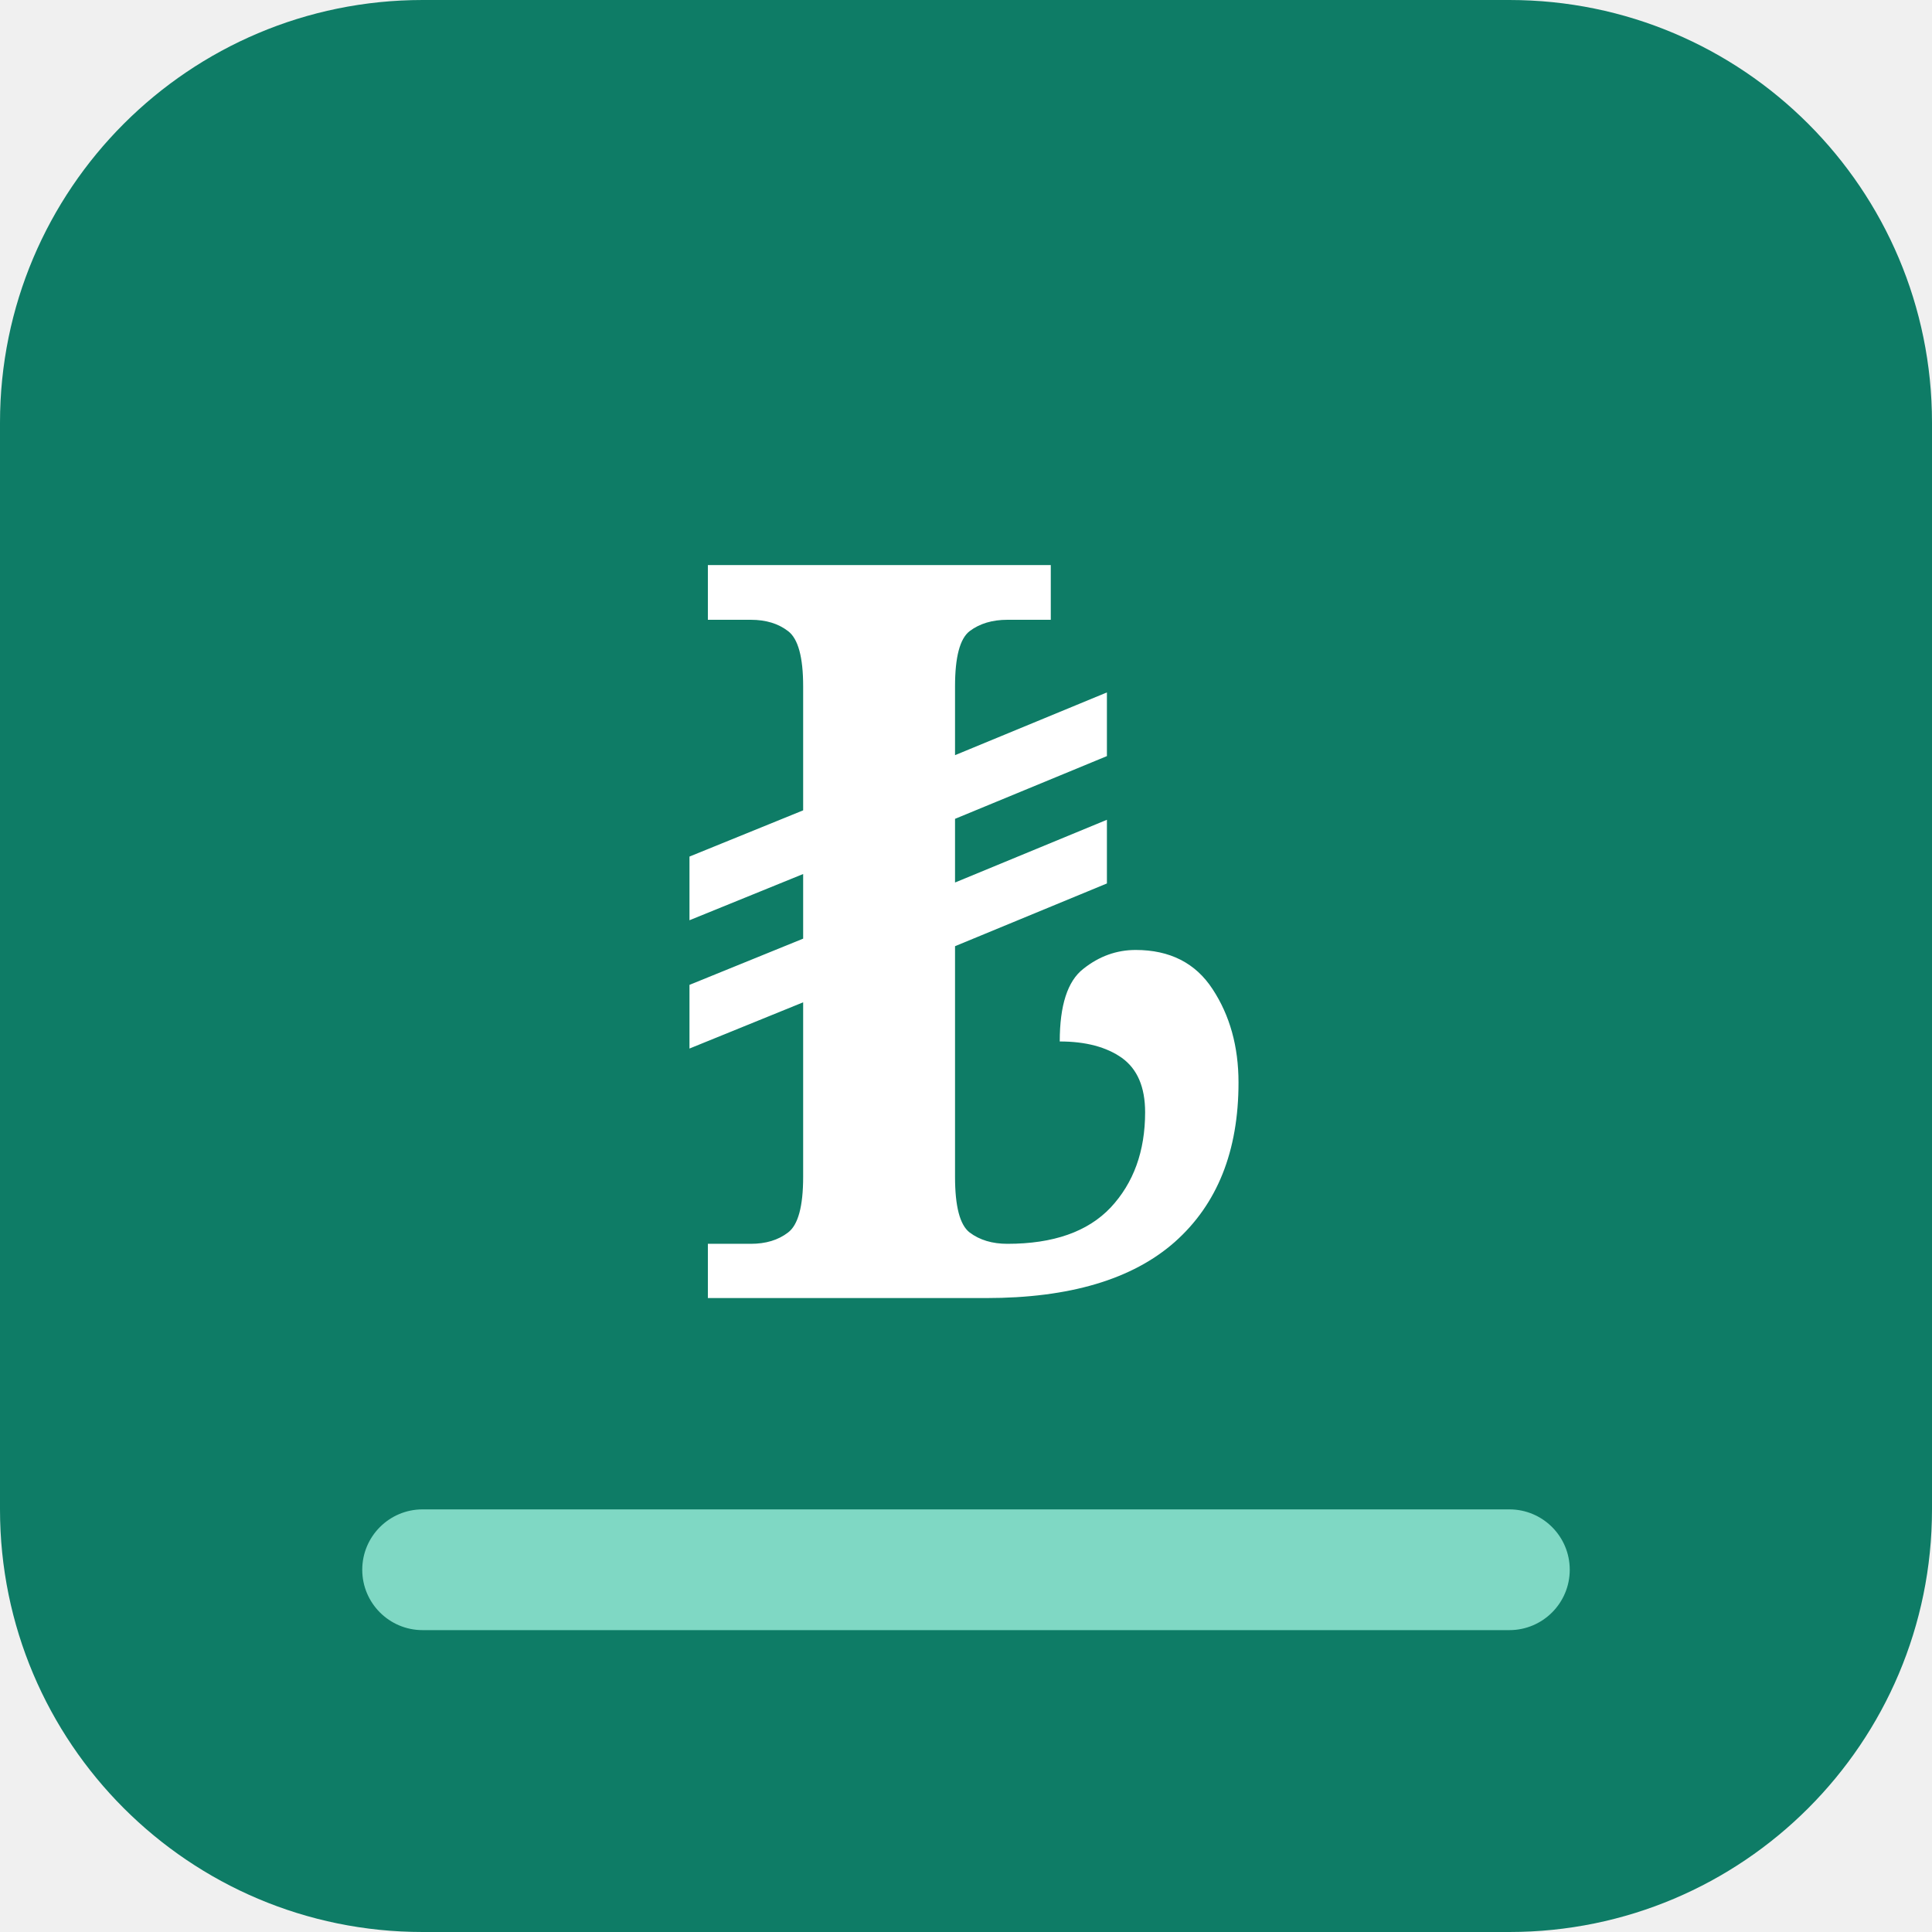
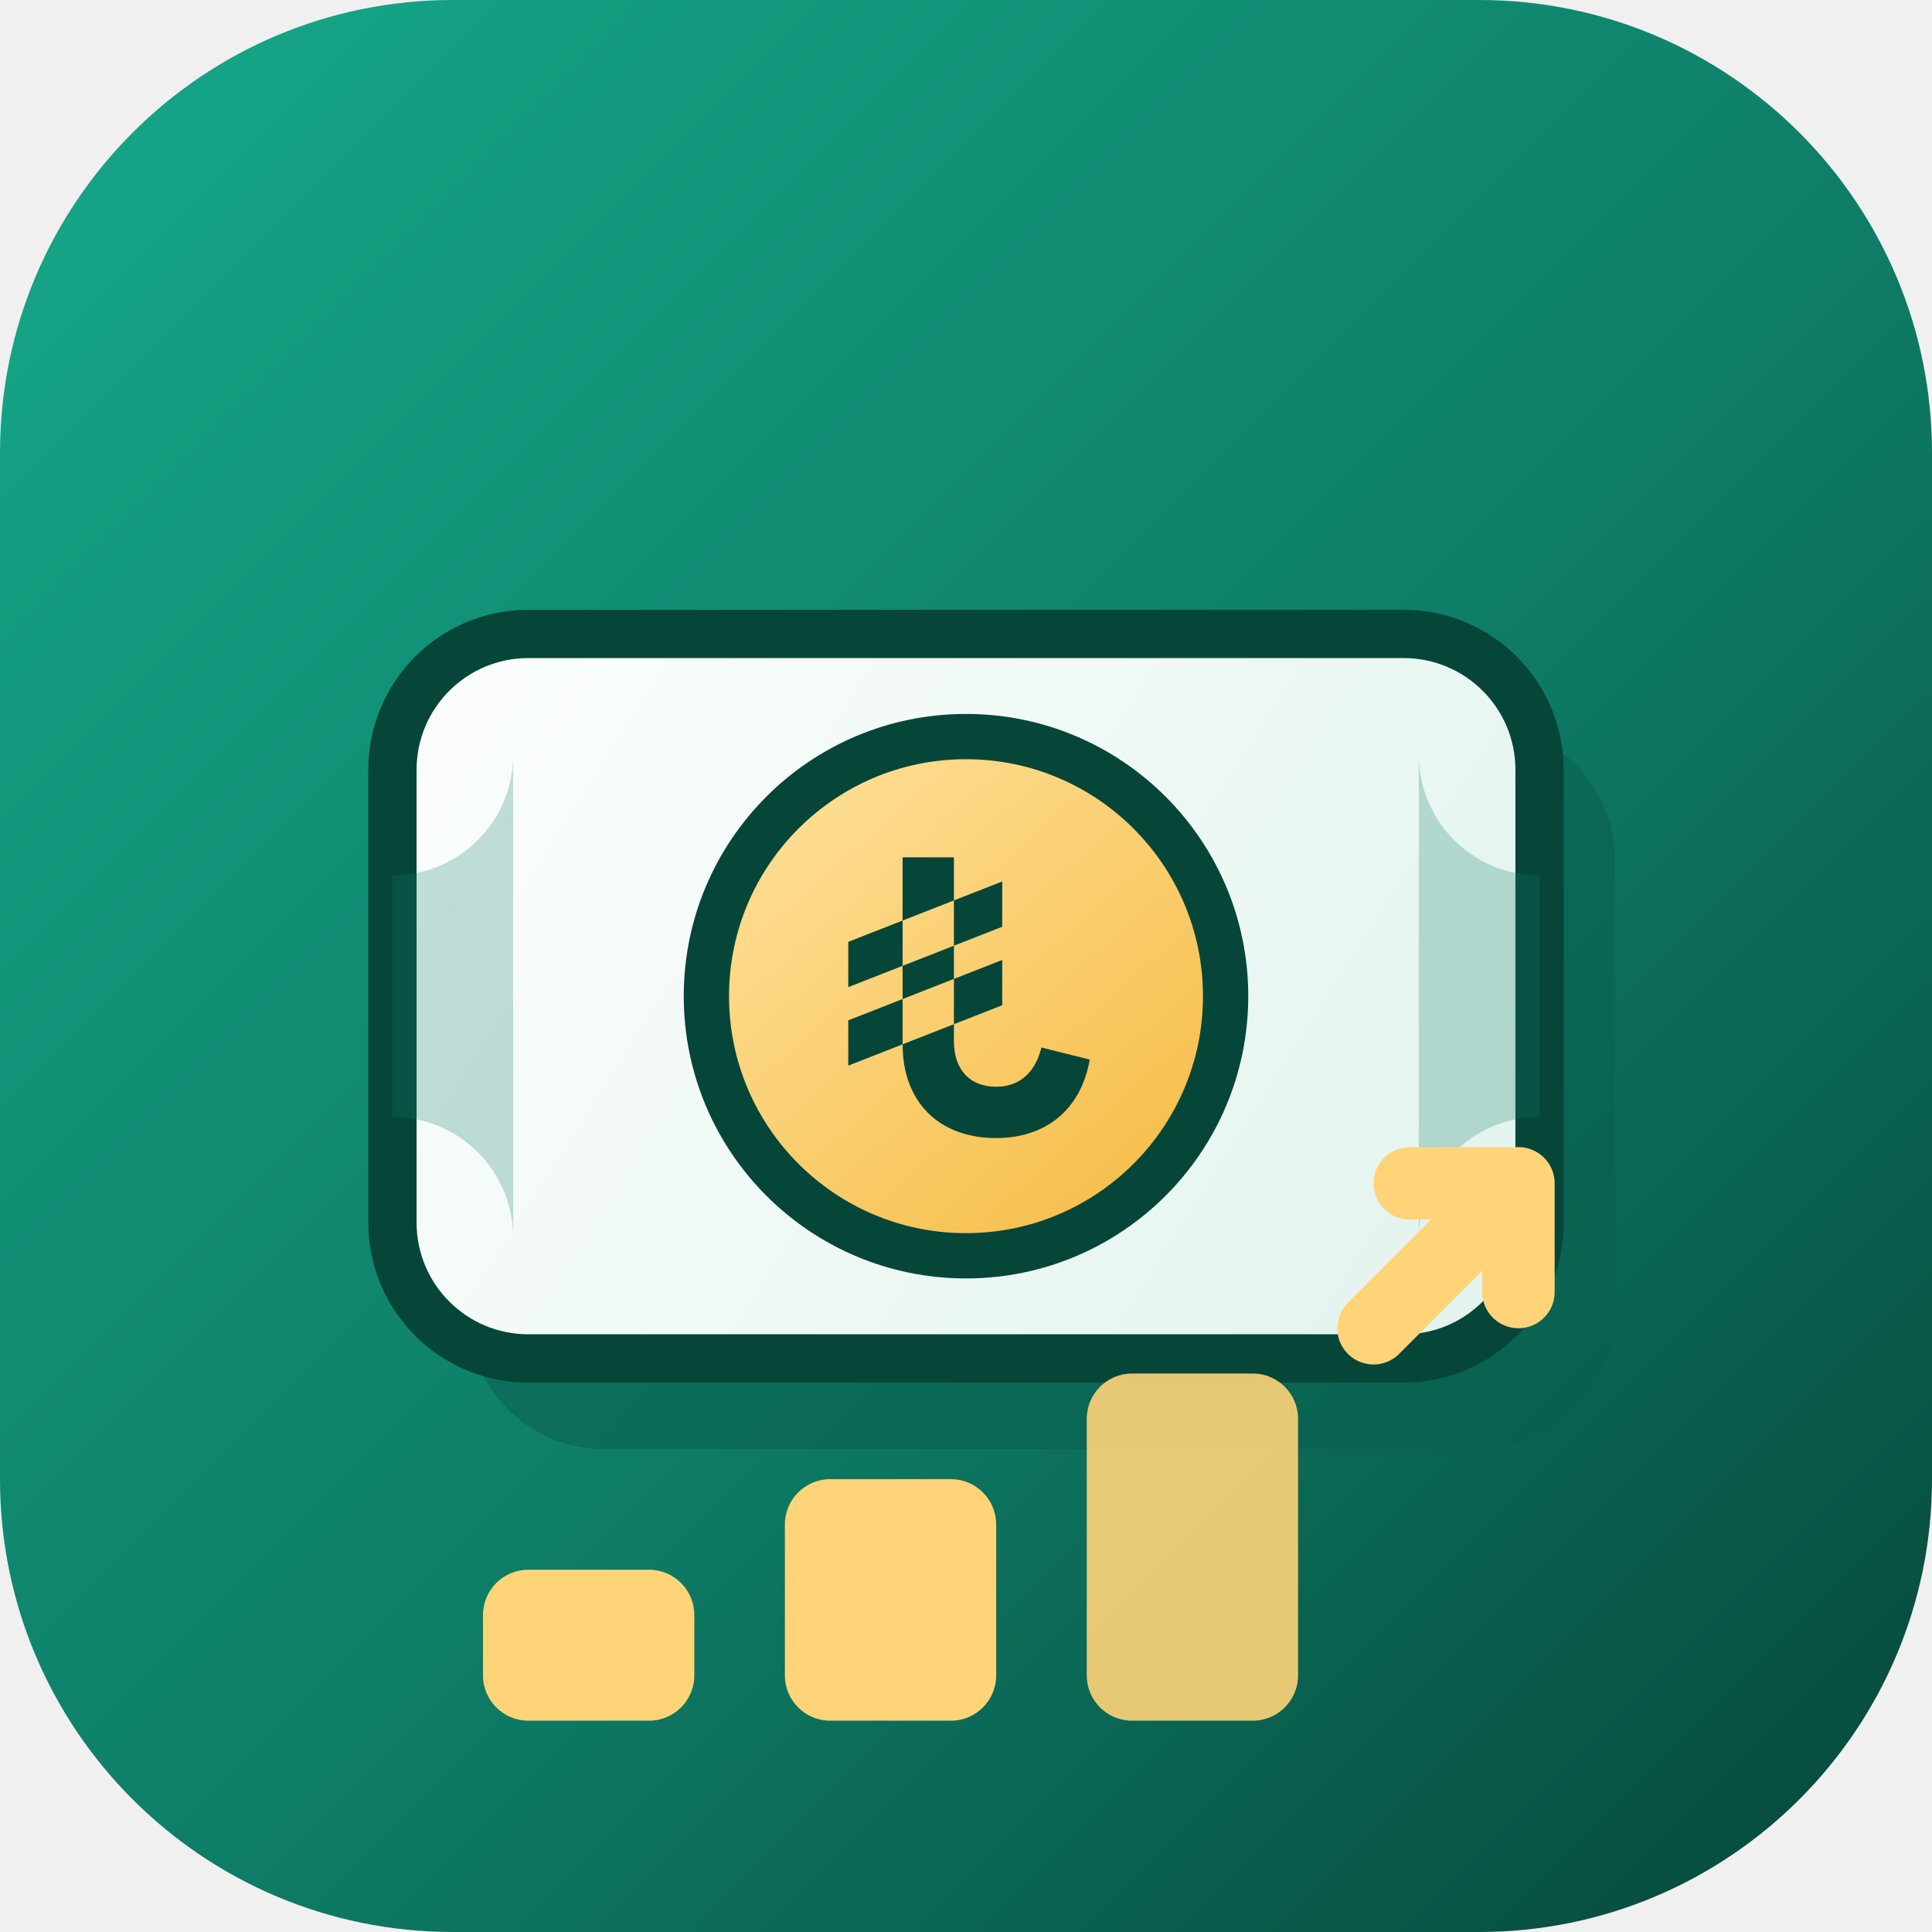
- <svg xmlns="http://www.w3.org/2000/svg" viewBox="0 0 64 64">
-   <rect width="64" height="64" rx="14" fill="#0e7c66" />
-   <text x="32" y="43" font-family="Georgia, serif" font-size="34" font-weight="bold" fill="#fff" text-anchor="middle">₺</text>
-   <rect x="12" y="50" width="40" height="4" rx="2" fill="#7fd8c4" />
+ <svg xmlns="http://www.w3.org/2000/svg" viewBox="0 0 64 64" role="img" aria-label="Maaş Hesaplama">
+   <defs>
+     <linearGradient id="mh-bg" x1="0" y1="0" x2="64" y2="64" gradientUnits="userSpaceOnUse">
+       <stop offset="0" stop-color="#16a98a" />
+       <stop offset=".55" stop-color="#0e7c66" />
+       <stop offset="1" stop-color="#064639" />
+     </linearGradient>
+     <linearGradient id="mh-note" x1="10" y1="18" x2="54" y2="46" gradientUnits="userSpaceOnUse">
+       <stop offset="0" stop-color="#ffffff" />
+       <stop offset="1" stop-color="#dff2ec" />
+     </linearGradient>
+     <linearGradient id="mh-coin" x1="24" y1="24" x2="40" y2="42" gradientUnits="userSpaceOnUse">
+       <stop offset="0" stop-color="#ffe3a1" />
+       <stop offset="1" stop-color="#f5b93e" />
+     </linearGradient>
+   </defs>
+   <rect width="64" height="64" rx="15" fill="url(#mh-bg)" />
+   <rect x="13" y="21" width="38" height="24" rx="4.5" fill="#0a5f4e" opacity=".55" transform="translate(2.5 3)" />
+   <rect x="13" y="21" width="38" height="24" rx="4.5" fill="url(#mh-note)" stroke="#064639" stroke-width="1.6" />
+   <path d="M17 25a4 4 0 0 1-4 4v8a4 4 0 0 1 4 4zM47 25a4 4 0 0 0 4 4v8a4 4 0 0 0-4 4z" fill="#0e7c66" opacity=".25" />
+   <circle cx="32" cy="33" r="8.6" fill="url(#mh-coin)" stroke="#064639" stroke-width="1.5" />
+   <path d="M29.9 28.4v6.2c0 1.9 1.2 3.1 3.1 3.1 1.6 0 2.8-.9 3.1-2.6l-1.6-.4c-.2.8-.7 1.3-1.5 1.3-.9 0-1.4-.6-1.4-1.5v-6.1zM28.1 31.2l5.1-2v1.5l-5.1 2zm0 2.6 5.1-2v1.5l-5.1 2z" fill="#064639" />
+   <g fill="#ffd479">
+     <rect x="16" y="52" width="7" height="5" rx="1.5" />
+     <rect x="26" y="49" width="7" height="8" rx="1.5" />
+     <rect x="36" y="45.5" width="7" height="11.5" rx="1.5" opacity=".9" />
+     <path d="M45.5 44l4.8-4.8m0 0h-3.6m3.6 0v3.6" stroke="#ffd479" stroke-width="2.4" stroke-linecap="round" stroke-linejoin="round" fill="none" />
+   </g>
</svg>
